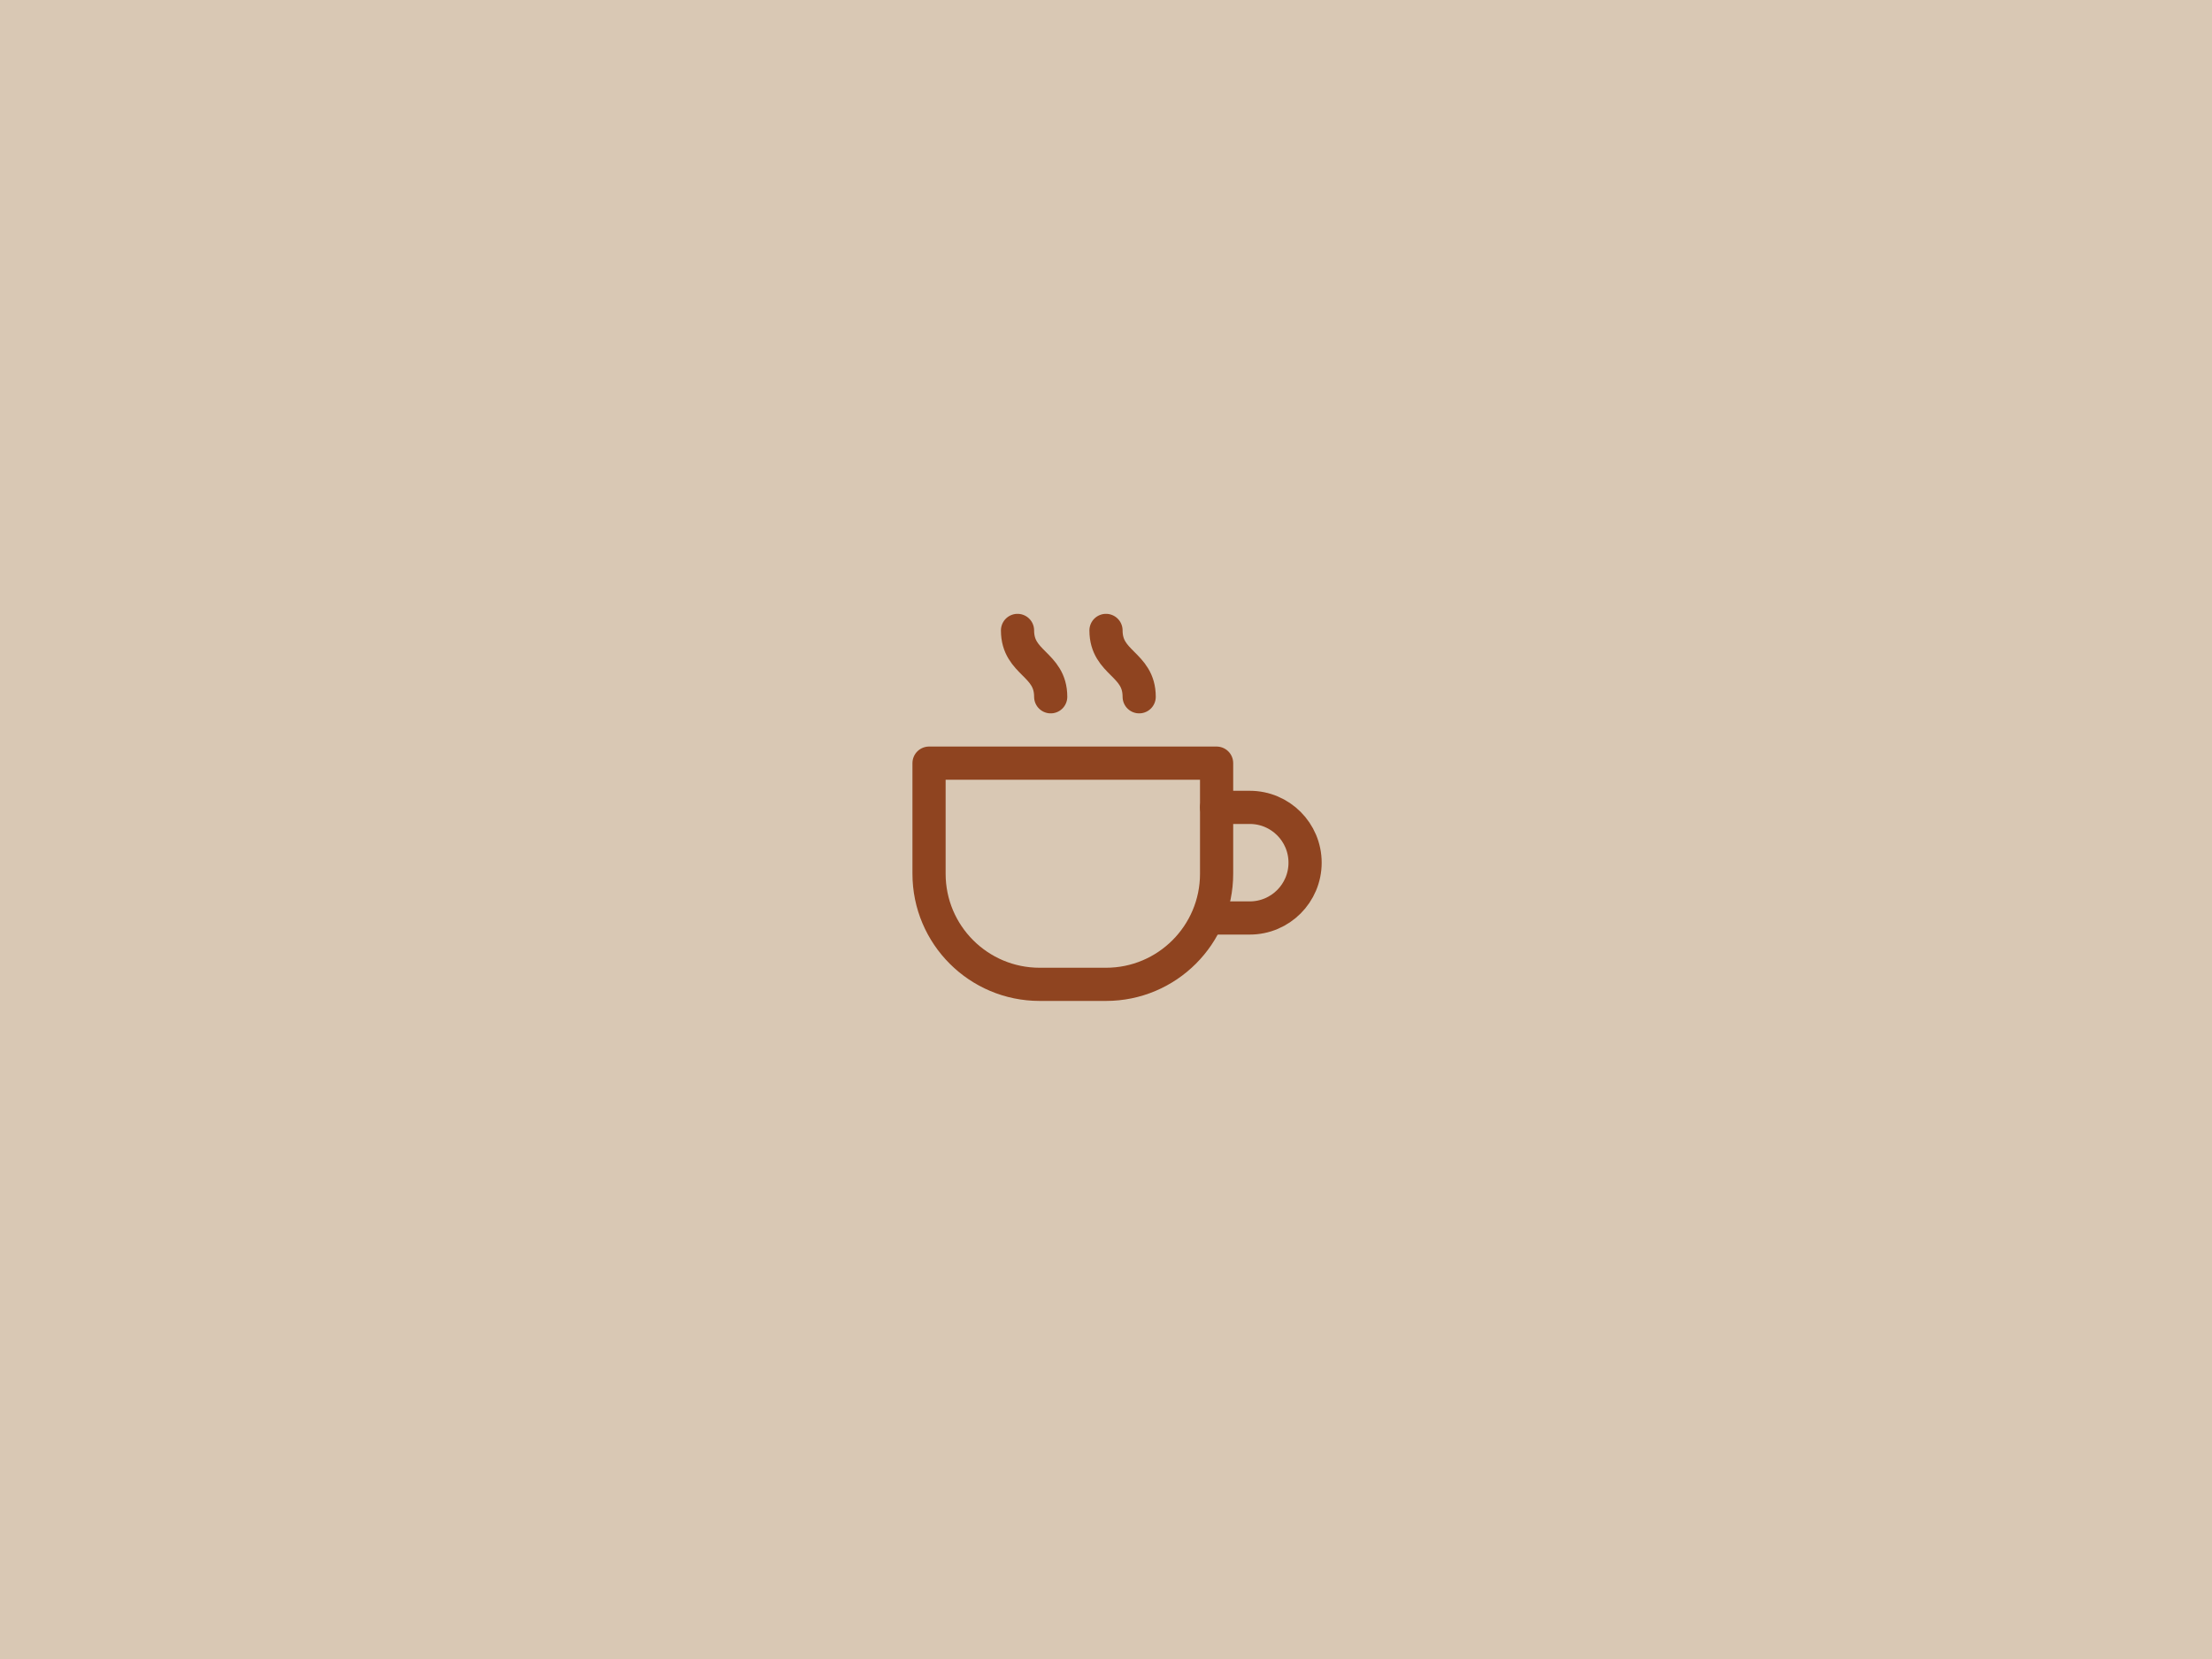
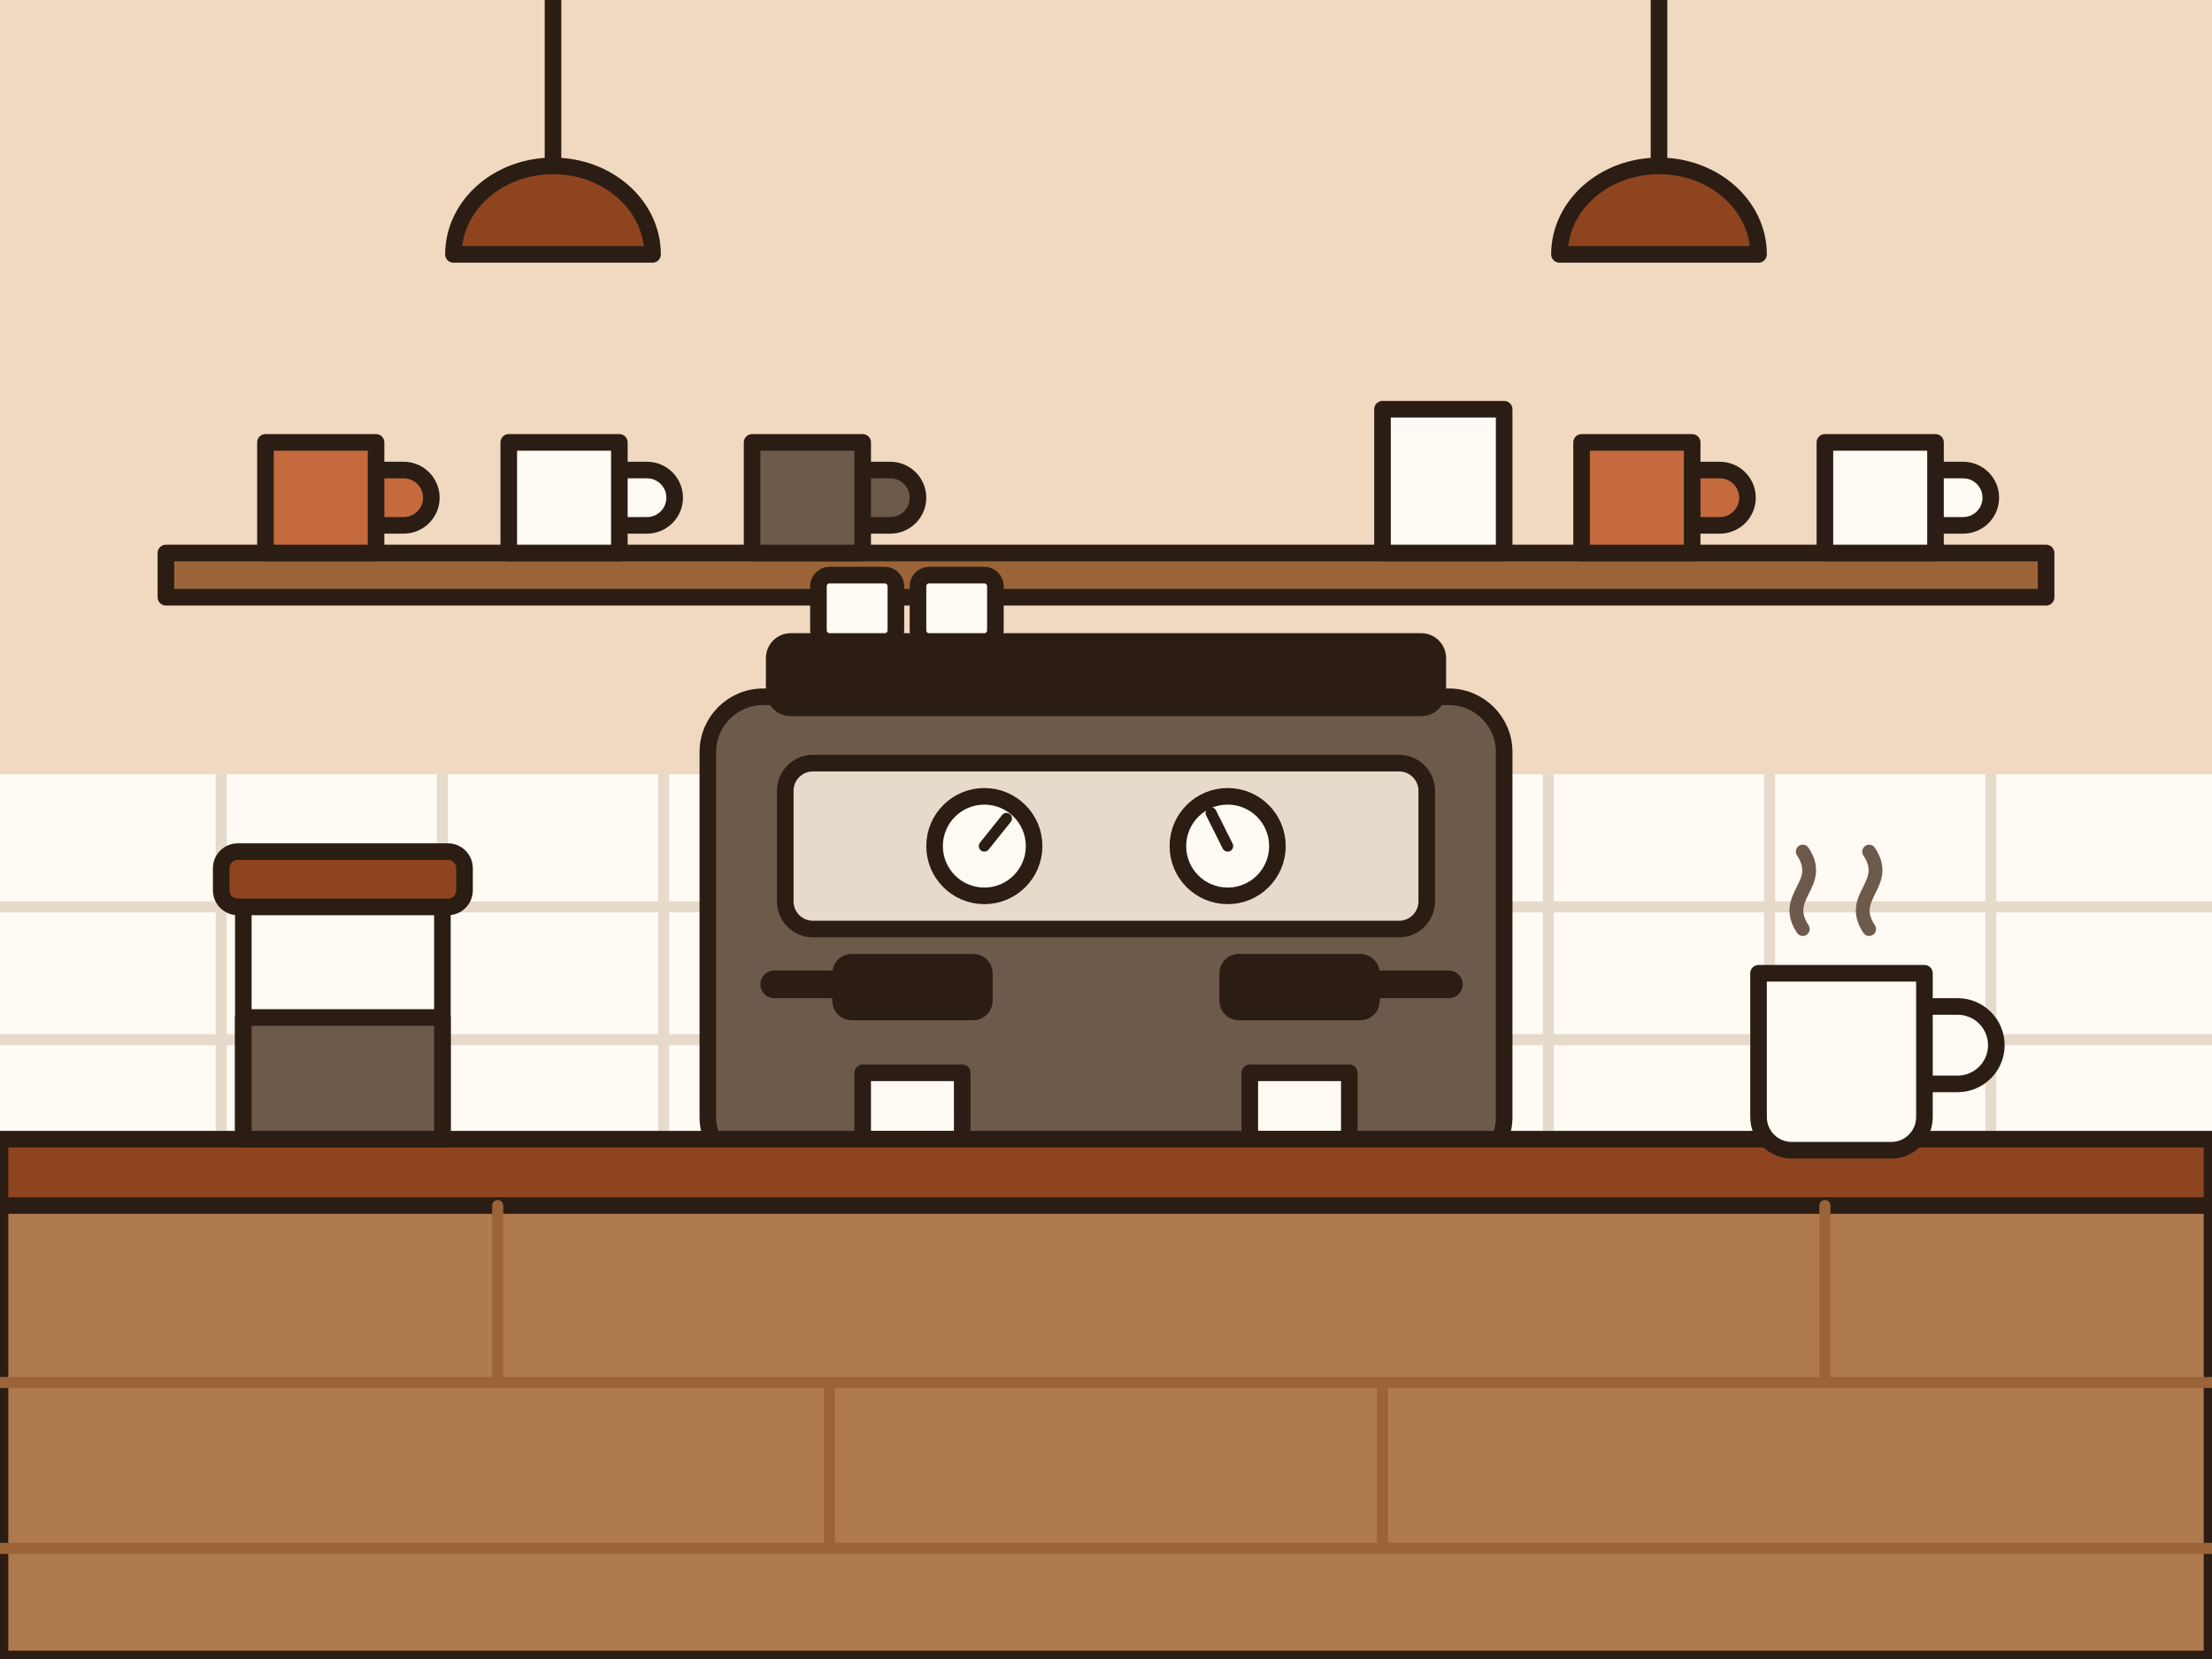
<svg xmlns="http://www.w3.org/2000/svg" viewBox="0 0 400 300">
-   <rect width="400" height="300" fill="#d9c8b4" />
-   <g transform="translate(152 102) scale(4)" fill="none" stroke="#8f4420" stroke-width="1.5" stroke-linecap="round" stroke-linejoin="round">
-     <path d="M4 9h13v5a5 5 0 0 1-5 5H9a5 5 0 0 1-5-5V9z" />
-     <path d="M17 11h1.5a2.5 2.5 0 0 1 0 5H17" />
-     <path d="M8 3c0 1.5 1.5 1.5 1.5 3" />
-     <path d="M12 3c0 1.5 1.5 1.5 1.5 3" />
+   <rect width="400" height="300" fill="#f0d9c0" />
+   <rect y="140" width="400" height="72" fill="#fffbf4" />
+   <path d="M0 164h400M0 188h400M40 140v72M80 140v72M120 140v72M160 140v72M200 140v72M240 140v72M280 140v72M320 140v72M360 140v72" stroke="#e6dacb" stroke-width="2" />
+   <g stroke="#2b1d14" stroke-width="3" stroke-linejoin="round" stroke-linecap="round">
+     <path d="M100 0v30M300 0v30" fill="none" />
+     <path d="M82 46a18 16 0 0 1 36 0zM282 46a18 16 0 0 1 36 0z" fill="#8f4420" />
+     <rect x="30" y="100" width="340" height="8" fill="#9a6438" />
+     <path d="M48 80h20v20H48zM68 85h5a5 5 0 0 1 0 10h-5" fill="#c46a3c" />
+     <path d="M92 80h20v20H92zM112 85h5a5 5 0 0 1 0 10h-5" fill="#fffbf4" />
+     <path d="M136 80h20v20h-20zM156 85h5a5 5 0 0 1 0 10h-5" fill="#6e5a4b" />
+     <path d="M250 74h22v26h-22z" fill="#fffbf4" />
+     <path d="M286 80h20v20h-20zM306 85h5a5 5 0 0 1 0 10h-5" fill="#c46a3c" />
+     <path d="M330 80h20v20h-20zM350 85h5a5 5 0 0 1 0 10h-5" fill="#fffbf4" />
+     <rect x="128" y="126" width="144" height="86" rx="10" fill="#6e5a4b" />
+     <rect x="140" y="116" width="120" height="12" rx="3" fill="#2b1d14" />
+     <rect x="148" y="104" width="14" height="12" rx="2" fill="#fffbf4" />
+     <rect x="166" y="104" width="14" height="12" rx="2" fill="#fffbf4" />
+     <rect x="142" y="138" width="116" height="30" rx="5" fill="#e6dacb" />
+     <circle cx="178" cy="153" r="9" fill="#fffbf4" />
+     <circle cx="222" cy="153" r="9" fill="#fffbf4" />
+     <path d="M178 153l4-5M222 153l-3-6" fill="none" stroke-width="2" />
+     <rect x="152" y="174" width="26" height="9" rx="2" fill="#2b1d14" />
+     <rect x="222" y="174" width="26" height="9" rx="2" fill="#2b1d14" />
+     <path d="M140 178h12M248 178h14" fill="none" stroke-width="5" />
+     <path d="M156 194h18v12h-18zM226 194h18v12h-18z" fill="#fffbf4" />
+     <rect y="212" width="400" height="88" fill="#b07a4f" />
+     <rect y="206" width="400" height="12" fill="#8f4420" />
+     <path d="M0 250h400M0 280h400M90 218v32M250 250v30M330 218v32M150 250v30" fill="none" stroke="#9a6438" stroke-width="2" />
+     <path d="M318 176h30v26a6 6 0 0 1-6 6h-18a6 6 0 0 1-6-6zM348 182h6a7 7 0 0 1 0 14h-6" fill="#fffbf4" />
+     <path d="M326 168c-4-6 4-8 0-14M338 168c-4-6 4-8 0-14" fill="none" stroke="#6e5a4b" stroke-width="2.5" />
+     <path d="M44 162h36v44H44z" fill="#fffbf4" />
+     <rect x="40" y="154" width="44" height="10" rx="3" fill="#8f4420" />
+     <path d="M44 184h36v22H44z" fill="#6e5a4b" />
  </g>
</svg>
